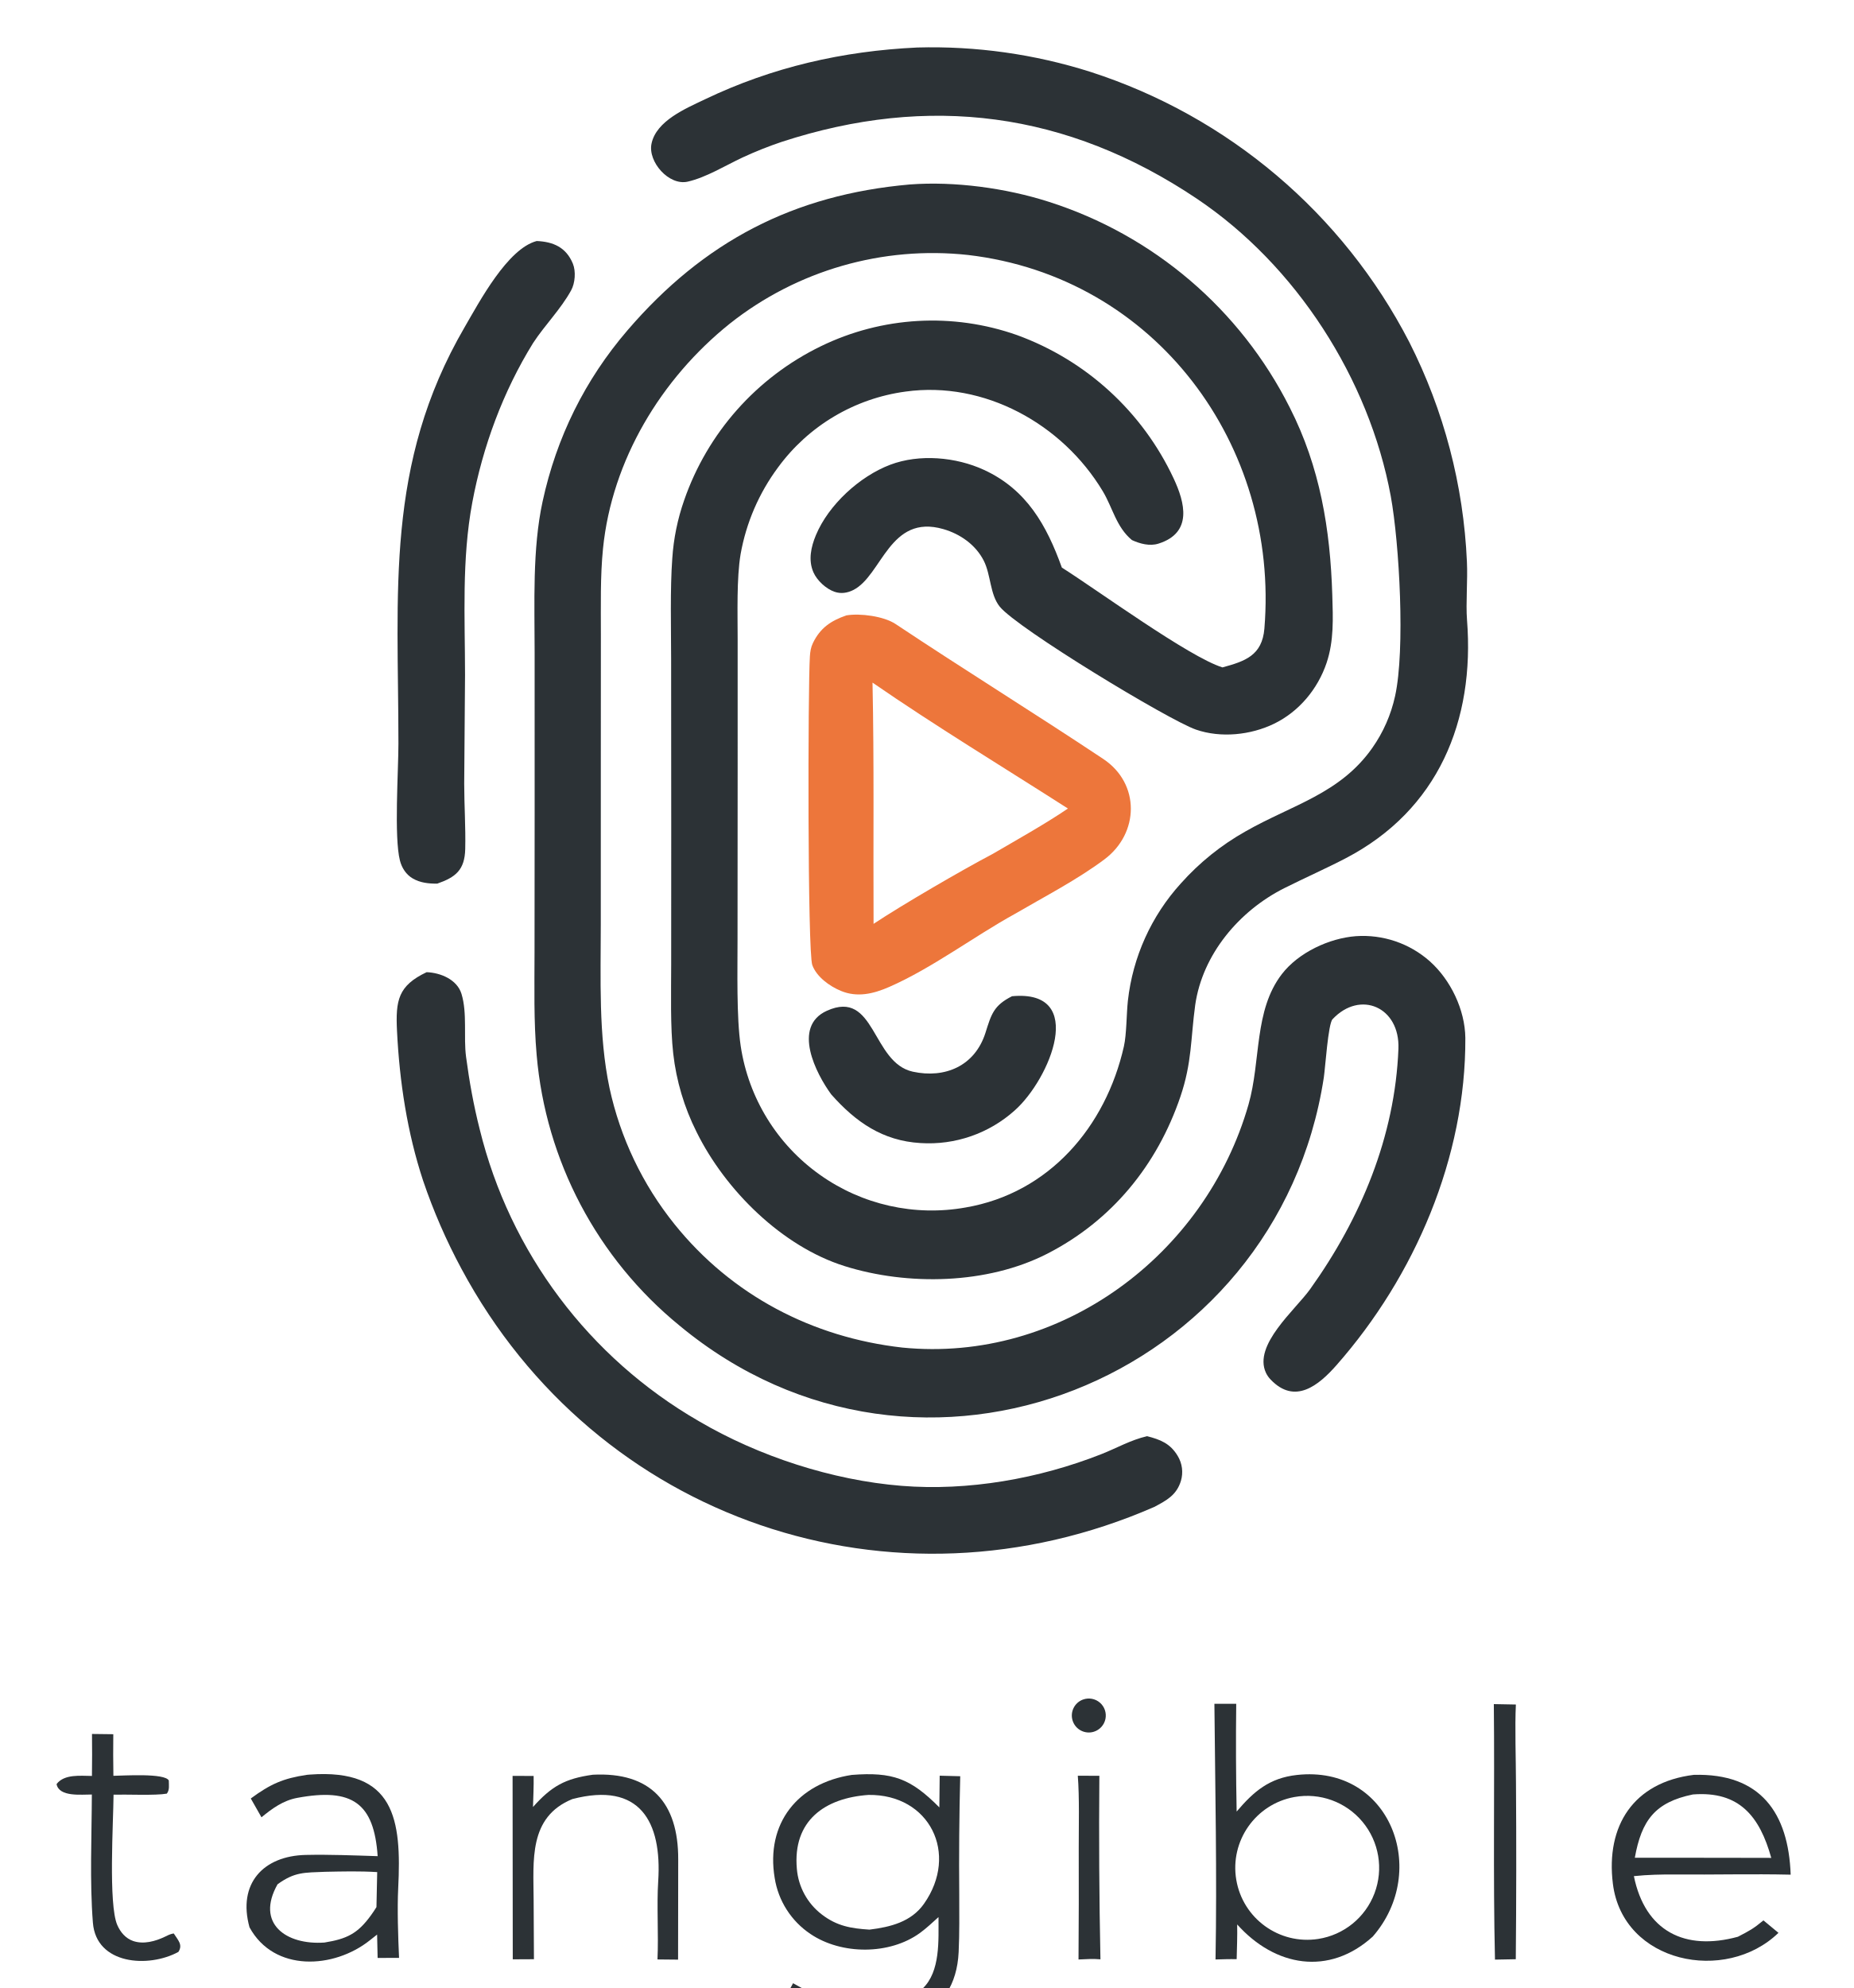
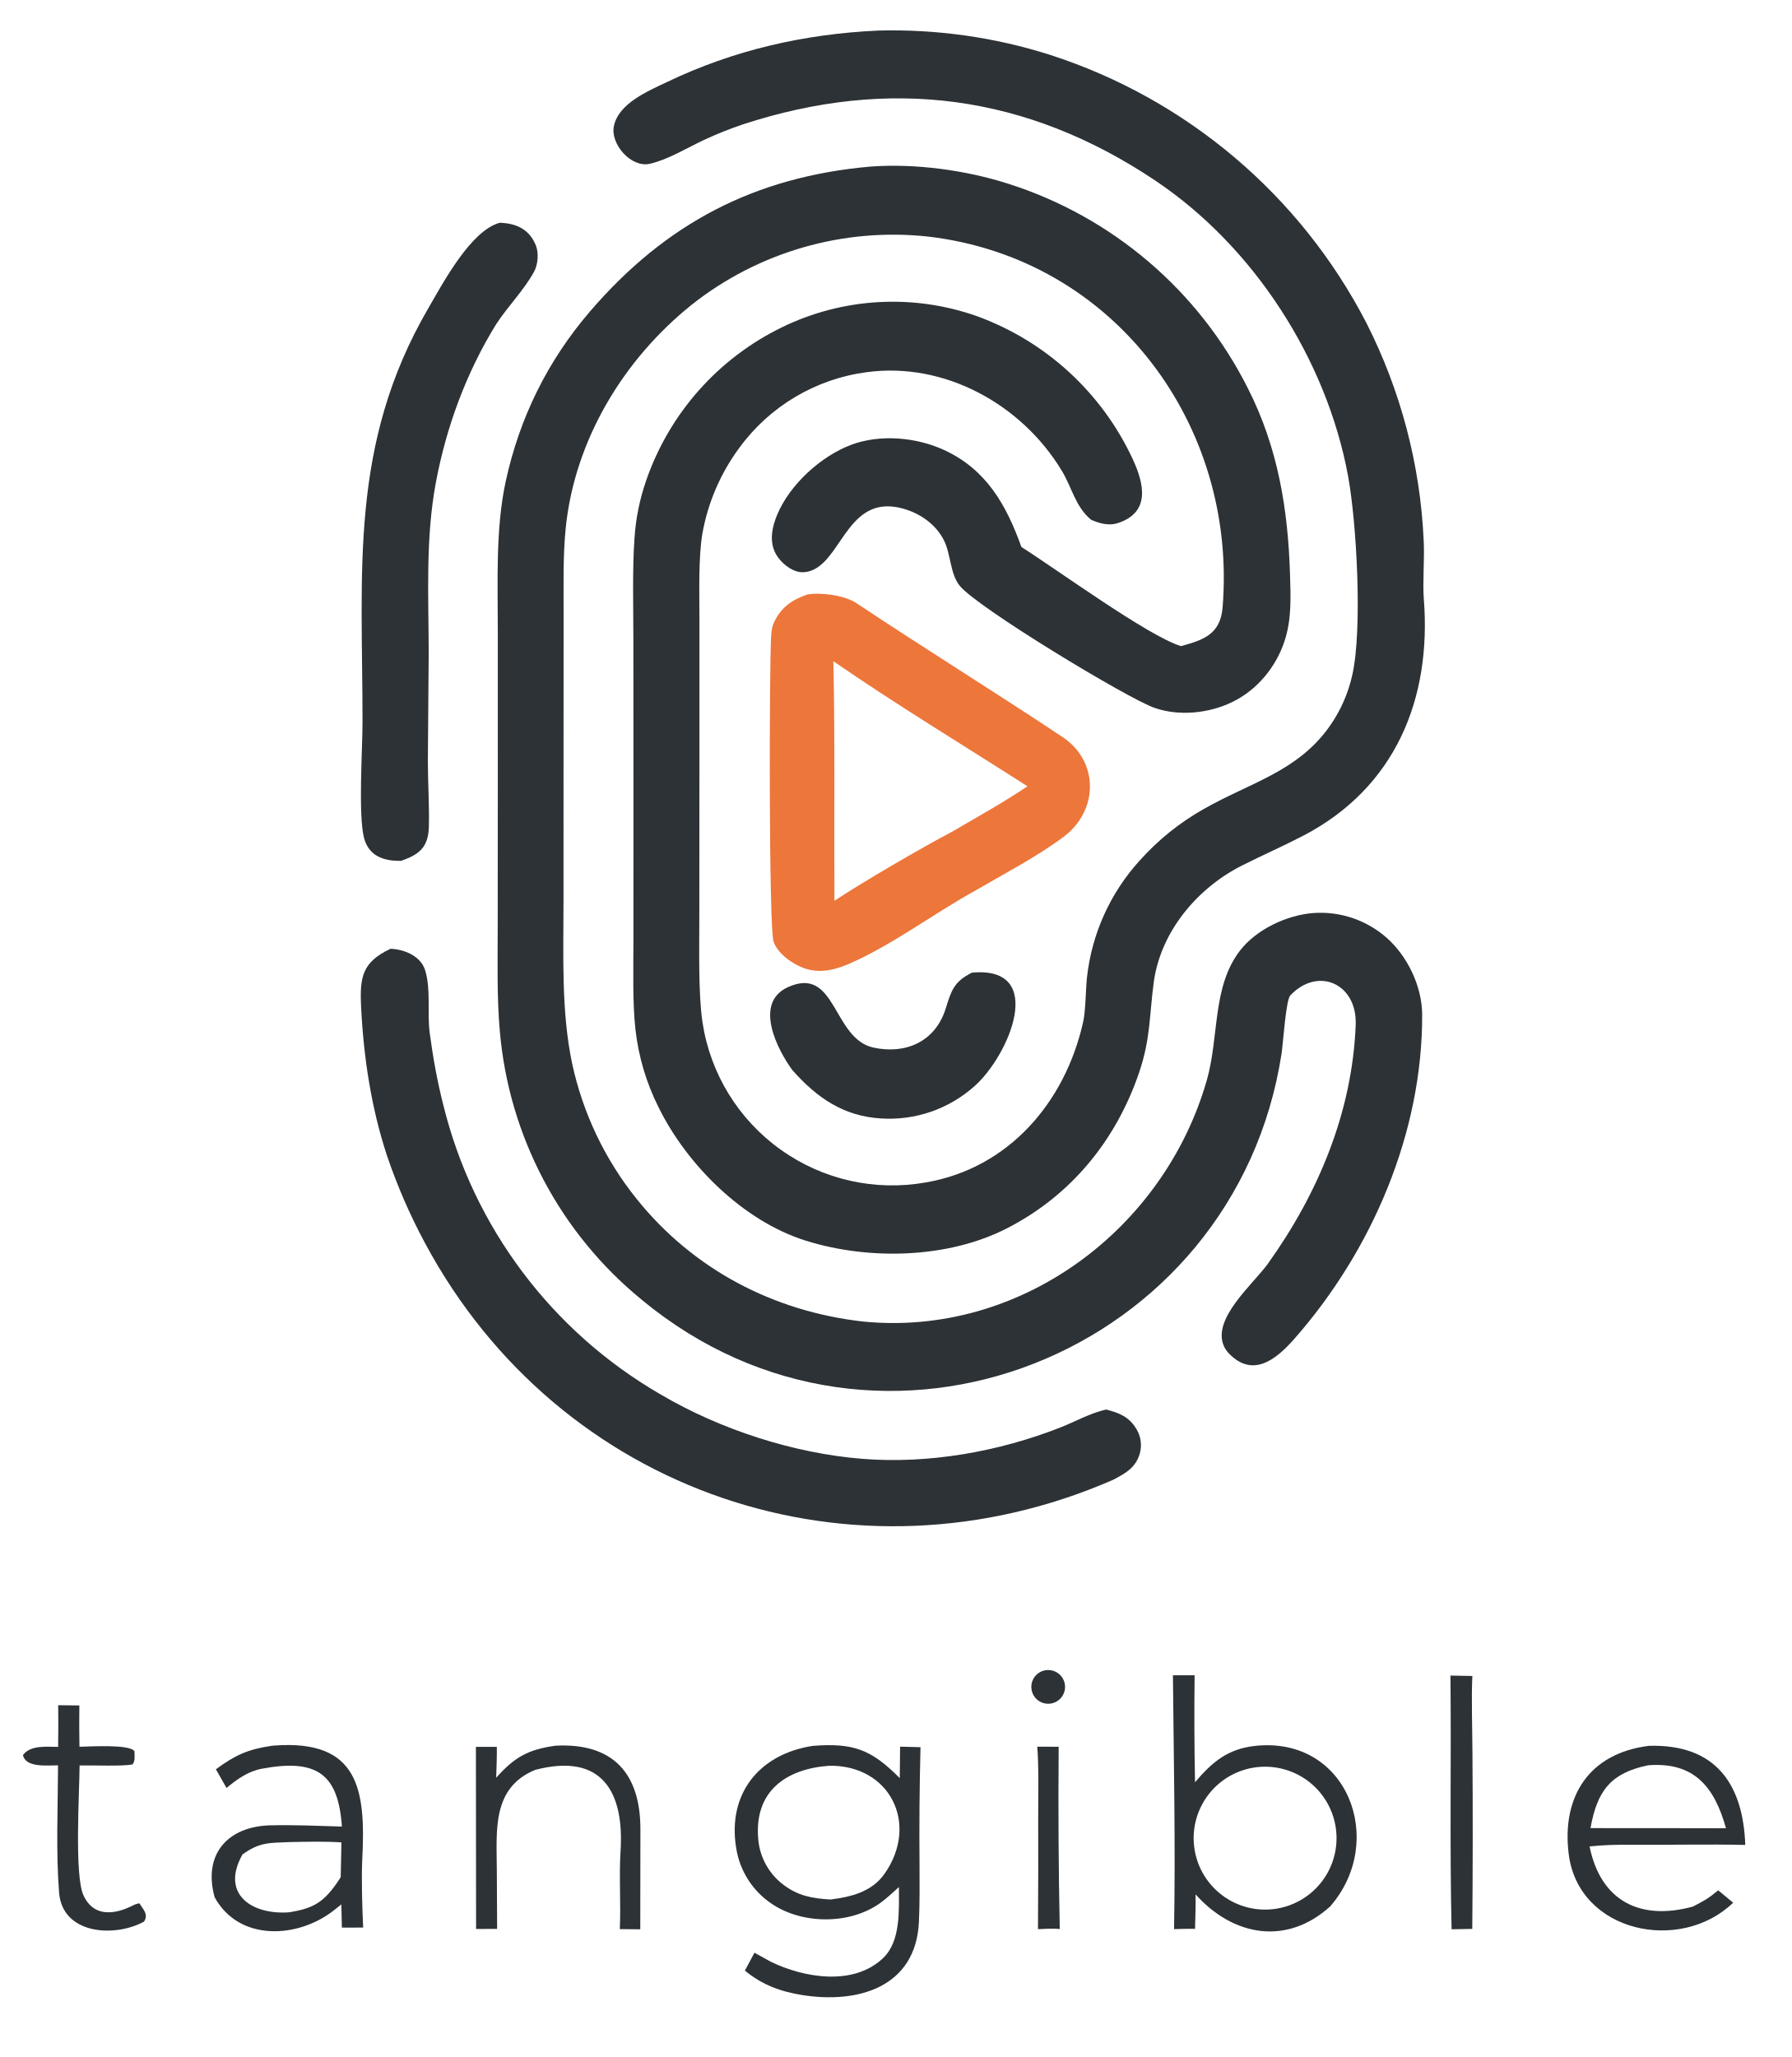
- <svg xmlns="http://www.w3.org/2000/svg" viewBox="230 225 555 595">
+ <svg xmlns="http://www.w3.org/2000/svg" viewBox="240 230 540 620">
  <path fill="#2C3236" d="M502.348 280.212C515.773 279.2 531.115 281.29 543.871 285.366C575.26 295.346 601.301 317.558 616.105 346.981C625.171 364.794 628.231 383.376 628.838 403.133C629.049 410.016 629.357 416.802 627.12 423.425C624.488 431.22 618.879 437.972 611.435 441.597C604.404 445.021 595.441 445.939 588.012 443.362C579.86 440.534 534.483 413.047 529.283 406.564C526.305 402.851 526.663 397.045 524.482 392.778C522.065 388.048 517.457 384.82 512.418 383.363C496.255 378.689 494.077 397.249 485.43 401.595C483.659 402.485 481.743 402.773 479.843 402.125C477.292 401.253 474.591 398.75 473.509 396.289C471.911 392.657 472.788 388.678 474.251 385.165C478.03 376.092 487.356 367.556 496.494 364.097C505.239 360.787 516.191 361.772 524.578 365.639C537.337 371.522 543.321 382.217 547.875 394.87C558.654 401.7 585.905 421.61 595.952 424.751C602.657 422.916 607.844 421.238 608.513 413.103C613.011 358.355 576.065 307.902 519.794 301.313C494.254 298.529 468.645 305.904 448.498 321.845C427.883 338.353 413.185 362.757 410.52 389.151C409.673 397.537 409.889 406.375 409.881 414.837L409.862 451.543L409.852 501.703C409.848 517.856 409.136 534.825 412.46 550.597C415.688 565.536 422.359 579.516 431.941 591.424C449.008 612.653 473.193 625.288 500.123 628.323C547.51 633.019 590.881 600.604 603.76 555.572C607.513 542.449 605.327 527.487 613.731 516.556C618.682 510.116 627.877 505.803 635.885 505.194C643.97 504.621 651.945 507.324 658.015 512.695C664.267 518.268 668.573 527.225 668.667 535.648C668.838 571.364 653.549 606.962 630.1 633.583C624.773 639.63 617.637 645.539 610.359 637.874C609.791 637.287 609.322 636.61 608.97 635.872C605.091 627.541 617.751 617.065 622.2 610.846C637.355 589.663 647.612 565.18 648.634 538.906C649.12 526.413 637.197 521.233 628.917 530.04C627.587 531.419 626.743 544.609 626.294 547.532C612.374 638.175 505.373 681.443 433.413 621.739C408.792 601.641 393.365 572.424 390.654 540.757C389.756 530.615 390.009 520.278 390.018 510.085L390.051 468.064L390.047 420.179C390.047 405.458 389.34 389.356 392.435 375.087C396.592 355.919 405.085 338.71 417.853 323.851C440.741 297.216 467.638 283.264 502.348 280.212Z" />
  <path fill="#2C3236" d="M504.579 239.219C522.153 238.729 539.685 241.194 556.443 246.512C597.677 259.803 631.98 288.863 651.868 327.351C662.244 347.801 668.132 370.231 669.139 393.141C669.406 398.64 668.773 405.543 669.169 410.566C671.541 440.692 660.538 467.434 632.882 481.858C627.134 484.856 620.568 487.763 614.465 490.825C601.018 497.57 589.984 510.585 587.8 525.783C586.414 535.912 586.853 542.962 583.367 553.224C576.407 573.709 562.828 590.356 543.466 600.254C525.564 609.406 501.773 609.871 482.873 603.95C464.145 598.082 447.146 581.263 438.524 563.795C434.829 556.448 432.464 548.505 431.539 540.333C430.638 532.37 430.923 521.929 430.926 513.661L430.941 472.605L430.91 422.363C430.905 413.087 430.583 401.251 431.255 392.146C431.643 386.212 432.836 380.358 434.801 374.745C441.782 354.572 456.486 337.995 475.681 328.656C494.042 319.7 515.23 318.491 534.49 325.3C555.176 332.835 572.028 348.268 581.349 368.213C584.724 375.425 587.098 384.472 576.788 387.709C574.183 388.527 571.277 387.757 568.856 386.641C564.148 382.729 563.125 377.006 560.109 371.987C548.013 351.86 524.621 338.948 501.122 342.195C485.812 344.244 472.002 352.455 462.889 364.927C457.198 372.596 453.368 381.484 451.702 390.888C450.494 398.111 450.823 408.588 450.823 416.236L450.825 453.468L450.789 506.122C450.804 515.305 450.438 529.411 451.74 538.086C454.069 553.602 462.615 567.501 475.41 576.582C488.056 585.589 503.795 589.125 519.078 586.392C544.05 582.111 561.007 562.267 566.45 538.185C567.278 534.521 567.21 528.505 567.646 524.506C569.105 511.427 574.654 499.141 583.504 489.401C589.062 483.168 595.615 477.899 602.897 473.81C616.867 465.851 631.186 462.572 640.823 448.838C644.099 444.183 646.413 438.92 647.628 433.358C650.701 419.505 648.925 387.666 646.34 373.493C639.844 338.374 618.008 304.395 588.25 284.443C549.419 258.409 508.026 253.091 463.989 267.467C460.006 268.811 456.099 270.369 452.285 272.136C447.081 274.581 441.358 278.118 435.873 279.367C430.253 280.647 423.938 273.457 425.028 268.046C426.419 261.144 435.361 257.443 441.005 254.74C461.185 245.08 482.311 240.264 504.579 239.219Z" />
  <path fill="#ED763B" d="M483.371 409.183C487.516 408.481 494.609 409.435 498.107 411.77C518.694 425.476 539.654 438.436 560.262 452.143C571.38 459.537 571.065 474.392 560.632 482.199C552.514 488.275 542.586 493.409 533.754 498.561C521.435 505.36 508.942 514.812 496.187 520.391C491.468 522.455 486.601 523.618 481.669 521.545C478.302 520.13 474.514 517.414 473.176 513.869C471.72 510.009 471.855 430.441 472.448 421.464C472.543 420.029 472.726 418.767 473.358 417.461C475.538 412.955 478.711 410.795 483.371 409.183ZM491.511 501.505C500.008 495.861 517.924 485.433 527.133 480.597C534.314 476.405 542.866 471.631 549.697 466.99C530.365 454.613 510.016 442.291 491.197 429.303C491.706 453.051 491.388 477.662 491.511 501.505Z" />
  <path fill="#2C3236" d="M357.714 515.971C361.862 516.121 366.838 518.15 368.157 522.474C369.929 528.288 368.728 535.307 369.523 541.322C370.484 548.589 371.796 555.883 373.606 562.987C382.642 599.816 406.32 631.36 439.162 650.319C457.145 660.889 479.184 668.039 499.873 669.703C519.862 671.311 541.017 667.57 559.651 660.241C564.319 658.404 568.439 655.997 573.389 654.842C577.345 655.853 580.334 657.013 582.567 660.765C583.918 662.999 584.267 665.698 583.528 668.202C582.212 672.515 579.19 674.081 575.53 676.024C497.208 710.206 408.548 680.055 368.151 604.764C363.588 596.292 359.742 587.453 356.651 578.339C351.901 563.946 349.597 548.701 348.849 533.586C348.394 524.377 349.193 520.013 357.714 515.971Z" />
  <path fill="#2C3236" d="M390.666 297.138C395.564 297.339 399.476 298.991 401.499 303.923C402.436 306.209 402.169 309.73 400.98 311.896C397.883 317.535 393.099 322.296 389.573 327.687C380.605 342.174 374.523 358.644 371.391 375.373C368.195 392.451 369.2 409.772 369.215 427.014L368.965 459.564C368.972 466.077 369.424 472.597 369.271 479.1C369.122 485.394 366.389 487.555 360.898 489.469C358.342 489.49 355.806 489.231 353.551 487.916C351.563 486.758 350.282 484.749 349.723 482.552C347.934 475.518 349.273 455.847 349.273 447.566C349.275 402.18 345.17 364.061 369.083 322.936C373.536 315.278 381.924 299.43 390.666 297.138Z" />
  <path fill="#2C3236" d="M484.987 756.225C497.195 755.278 502.6 757.267 511.206 765.95L511.306 756.459L517.456 756.618C517.152 768.465 517.055 780.316 517.163 792.166C517.165 797.869 517.25 803.525 516.983 809.239C516.053 829.127 498.452 833.969 481.847 831.333C475.248 830.285 469.74 828.255 464.52 823.958C465.475 822.157 466.44 820.36 467.414 818.569L472.323 821.28C482.285 826.132 497.259 828.724 506.203 820.164C511.556 815.04 510.936 805.735 510.953 798.776C509.214 800.354 507.293 802.149 505.404 803.523C496.315 810.135 481.925 810.111 472.633 803.837C466.871 799.99 462.982 793.906 461.91 787.062C459.191 770.743 468.771 758.701 484.987 756.225ZM490.287 802.529C496.566 801.754 502.787 800.209 506.592 794.81C517.159 779.818 508.28 761.979 490.006 762.212C476.917 763.128 467.268 769.907 468.547 784.327C468.994 789.728 471.703 794.687 476.005 797.983C480.557 801.492 484.845 802.184 490.287 802.529Z" />
  <path fill="#2C3236" d="M593.544 734.943L600.079 734.938C599.95 745.689 599.992 756.443 600.203 767.193C605.333 761.15 609.994 757.152 618.234 756.241C646.183 753.151 658.124 784.929 640.949 804.609C627.837 816.484 611.704 813.64 600.362 800.978C600.435 804.373 600.294 807.964 600.209 811.376C598.077 811.323 596.01 811.401 593.881 811.461C594.343 786.273 593.778 760.137 593.544 734.943ZM624.602 805.32C632.276 804.14 638.72 798.921 641.469 791.66C644.219 784.4 642.847 776.221 637.879 770.255C632.912 764.289 625.117 761.458 617.478 762.846C605.889 764.953 598.143 775.98 600.091 787.597C602.04 799.214 612.96 807.11 624.602 805.32Z" />
  <path fill="#2C3236" d="M532.962 523.167C555.593 521.057 544.273 548.003 533.793 557.324C526.085 564.255 515.906 567.784 505.561 567.113C494.206 566.445 486.144 560.806 478.827 552.538C474.327 546.397 467.025 532.269 477.537 527.519C492.114 520.931 490.903 543.066 503.279 545.754C512.865 547.837 521.825 544.08 525.003 534.139C526.773 528.505 527.483 525.93 532.962 523.167Z" />
  <path fill="#2C3236" d="M737.032 756.209C757.074 755.642 765.403 767.645 766.06 786.081C754.632 785.814 743.082 786.123 731.642 786.027C727.522 785.993 723.212 786.089 719.123 786.52C722.483 803.047 734.399 808.989 750.262 804.663C753.822 802.811 754.827 802.303 757.907 799.764L762.404 803.492C746.537 818.837 715.797 812.557 712.836 788.808C710.67 771.436 719.017 758.436 737.032 756.209ZM719.405 781.012L743.75 781.026L760.247 781.056C756.79 768.661 750.699 760.979 736.776 762.074C725.472 764.401 721.411 769.808 719.405 781.012Z" />
  <path fill="#2C3236" d="M321.937 756.193L322.806 756.121C348.214 754.271 350.24 769.59 349.207 790.111C348.895 796.296 349.18 804.696 349.46 810.982L343.046 811.004L342.888 804.009L340.705 805.731C329.954 814.289 312.062 815.34 304.693 801.837C301.066 788.737 308.827 780.447 321.55 780.172C328.72 780.017 335.906 780.317 343.056 780.54C341.97 764.706 335.532 760.019 318.977 763.098C314.768 763.88 311.518 766.244 308.275 768.909L305.077 763.28C310.949 758.958 314.767 757.247 321.937 756.193ZM313.089 788.956C306.449 800.716 315.658 807.206 327.13 806.393C333.721 805.326 337.039 803.808 341.063 798.223C341.64 797.432 342.185 796.619 342.696 795.785L342.917 785.311C337.532 784.984 332.721 785.115 327.338 785.219C321.103 785.492 318.262 785.206 313.089 788.956Z" />
  <path fill="#2C3236" d="M407.457 756.169C424.78 755.269 433.087 764.516 433.031 781.503C432.998 791.447 433.019 801.557 432.991 811.513L426.823 811.452C427.178 803.884 426.563 795.426 427.043 788.031C428.198 770.227 421.567 758.169 401.336 763.456C388.167 768.835 389.707 781.915 389.75 793.659L389.843 811.386L383.501 811.418L383.448 756.523L389.748 756.527C389.81 759.466 389.643 762.853 389.559 765.823C395.105 759.616 399.129 757.33 407.457 756.169Z" />
  <path fill="#2C3236" d="M257.54 743.967L263.917 744.044C263.863 748.193 263.872 752.342 263.947 756.491C266.957 756.452 279.291 755.629 280.529 757.882C280.547 759.39 280.8 760.7 279.942 761.828C276.56 762.433 268.159 762.033 263.993 762.129C263.932 770.405 262.421 794.957 265.108 801.148C266.034 803.282 267.602 805.153 269.854 805.931C272.971 807.007 276.504 806.026 279.357 804.659C280.109 804.3 280.718 803.963 281.536 803.765C281.695 803.727 281.858 803.709 282.019 803.681C283.307 805.713 284.802 807.049 283.402 809.201C274.443 814.081 258.803 813.025 257.809 800.454C256.833 788.126 257.457 774.584 257.497 762.091C254.456 762.06 247.689 762.922 246.932 758.972C249.234 755.909 254.126 756.51 257.523 756.532C257.586 752.344 257.592 748.156 257.54 743.967Z" />
  <path fill="#2C3236" d="M677.195 735.033L683.796 735.157C683.463 741.665 683.811 751.907 683.825 758.614C683.951 776.205 683.932 793.798 683.769 811.389L677.539 811.505C676.949 786.393 677.456 760.317 677.195 735.033Z" />
  <path fill="#2C3236" d="M552.651 756.471L559.106 756.485C558.947 774.797 559.056 793.11 559.431 811.418C557.184 811.208 555.118 811.37 552.866 811.466C552.949 800.363 552.971 789.26 552.932 778.157C552.928 771.623 553.159 762.816 552.651 756.471Z" />
  <path fill="#2C3236" d="M554.214 733.666C555.945 733.038 557.88 733.395 559.273 734.599C560.666 735.802 561.299 737.665 560.928 739.469C560.557 741.272 559.24 742.734 557.485 743.291C554.848 744.127 552.026 742.701 551.135 740.081C550.245 737.461 551.613 734.61 554.214 733.666Z" />
</svg>
